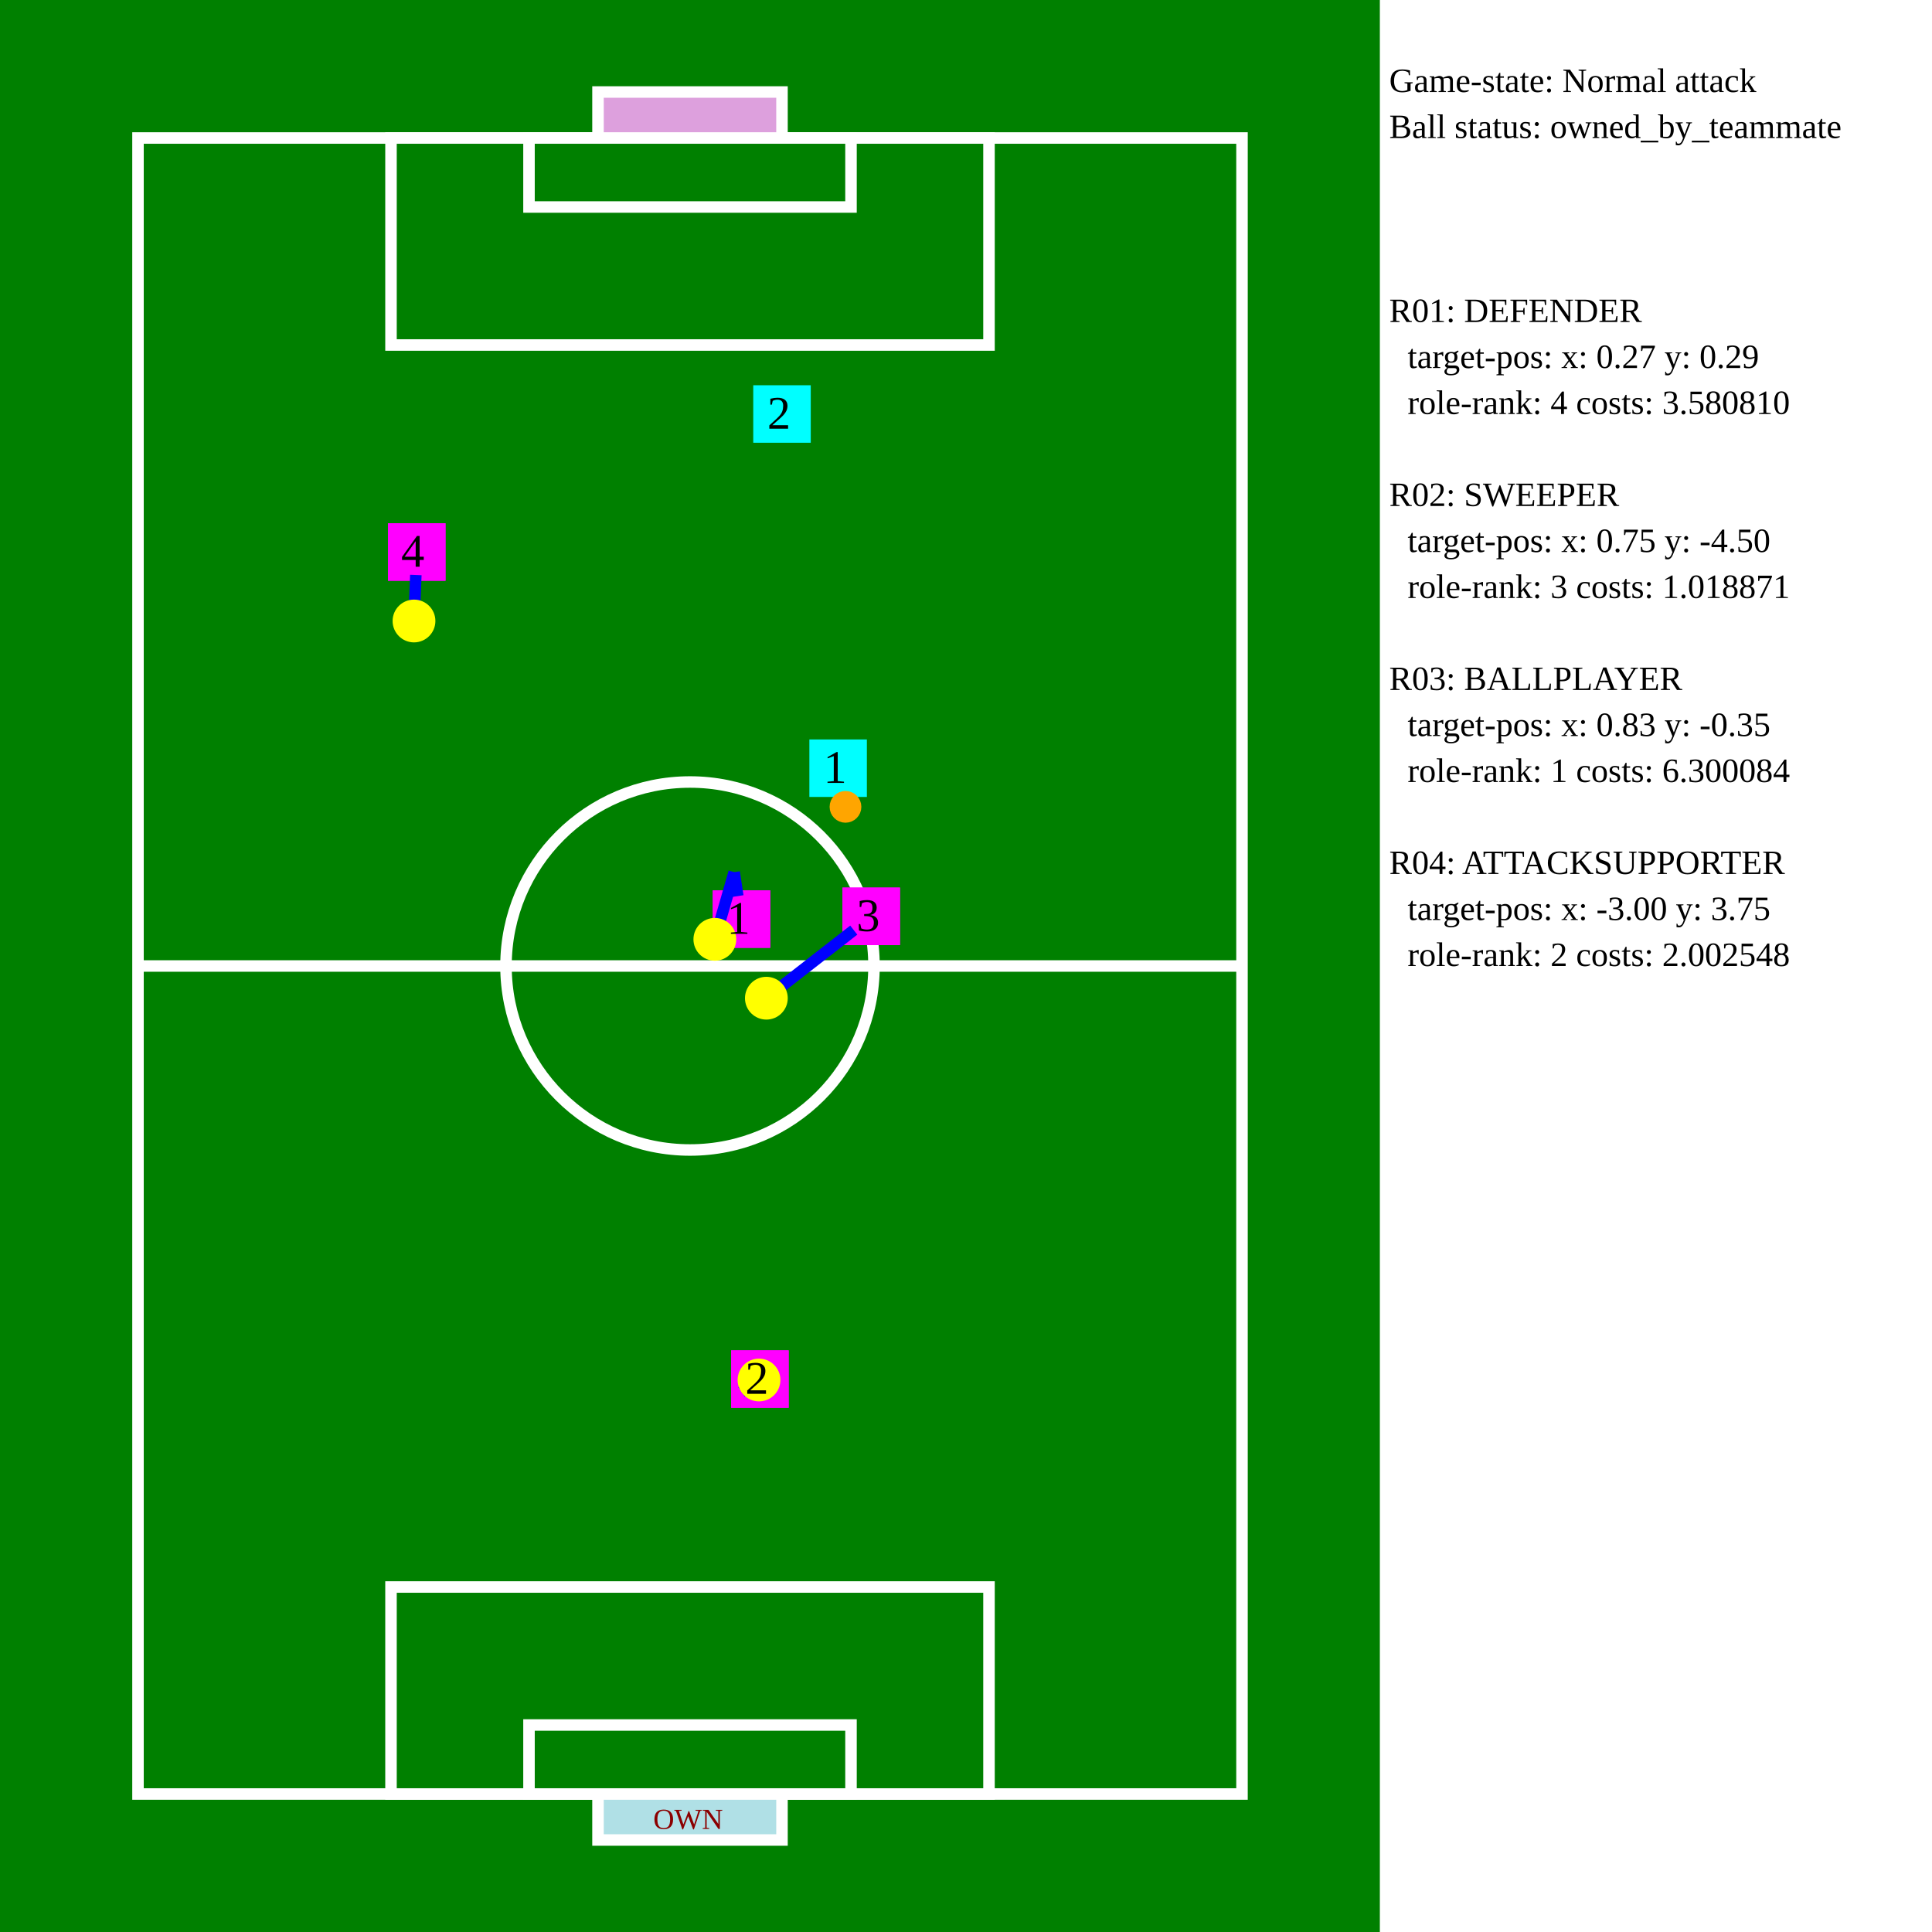
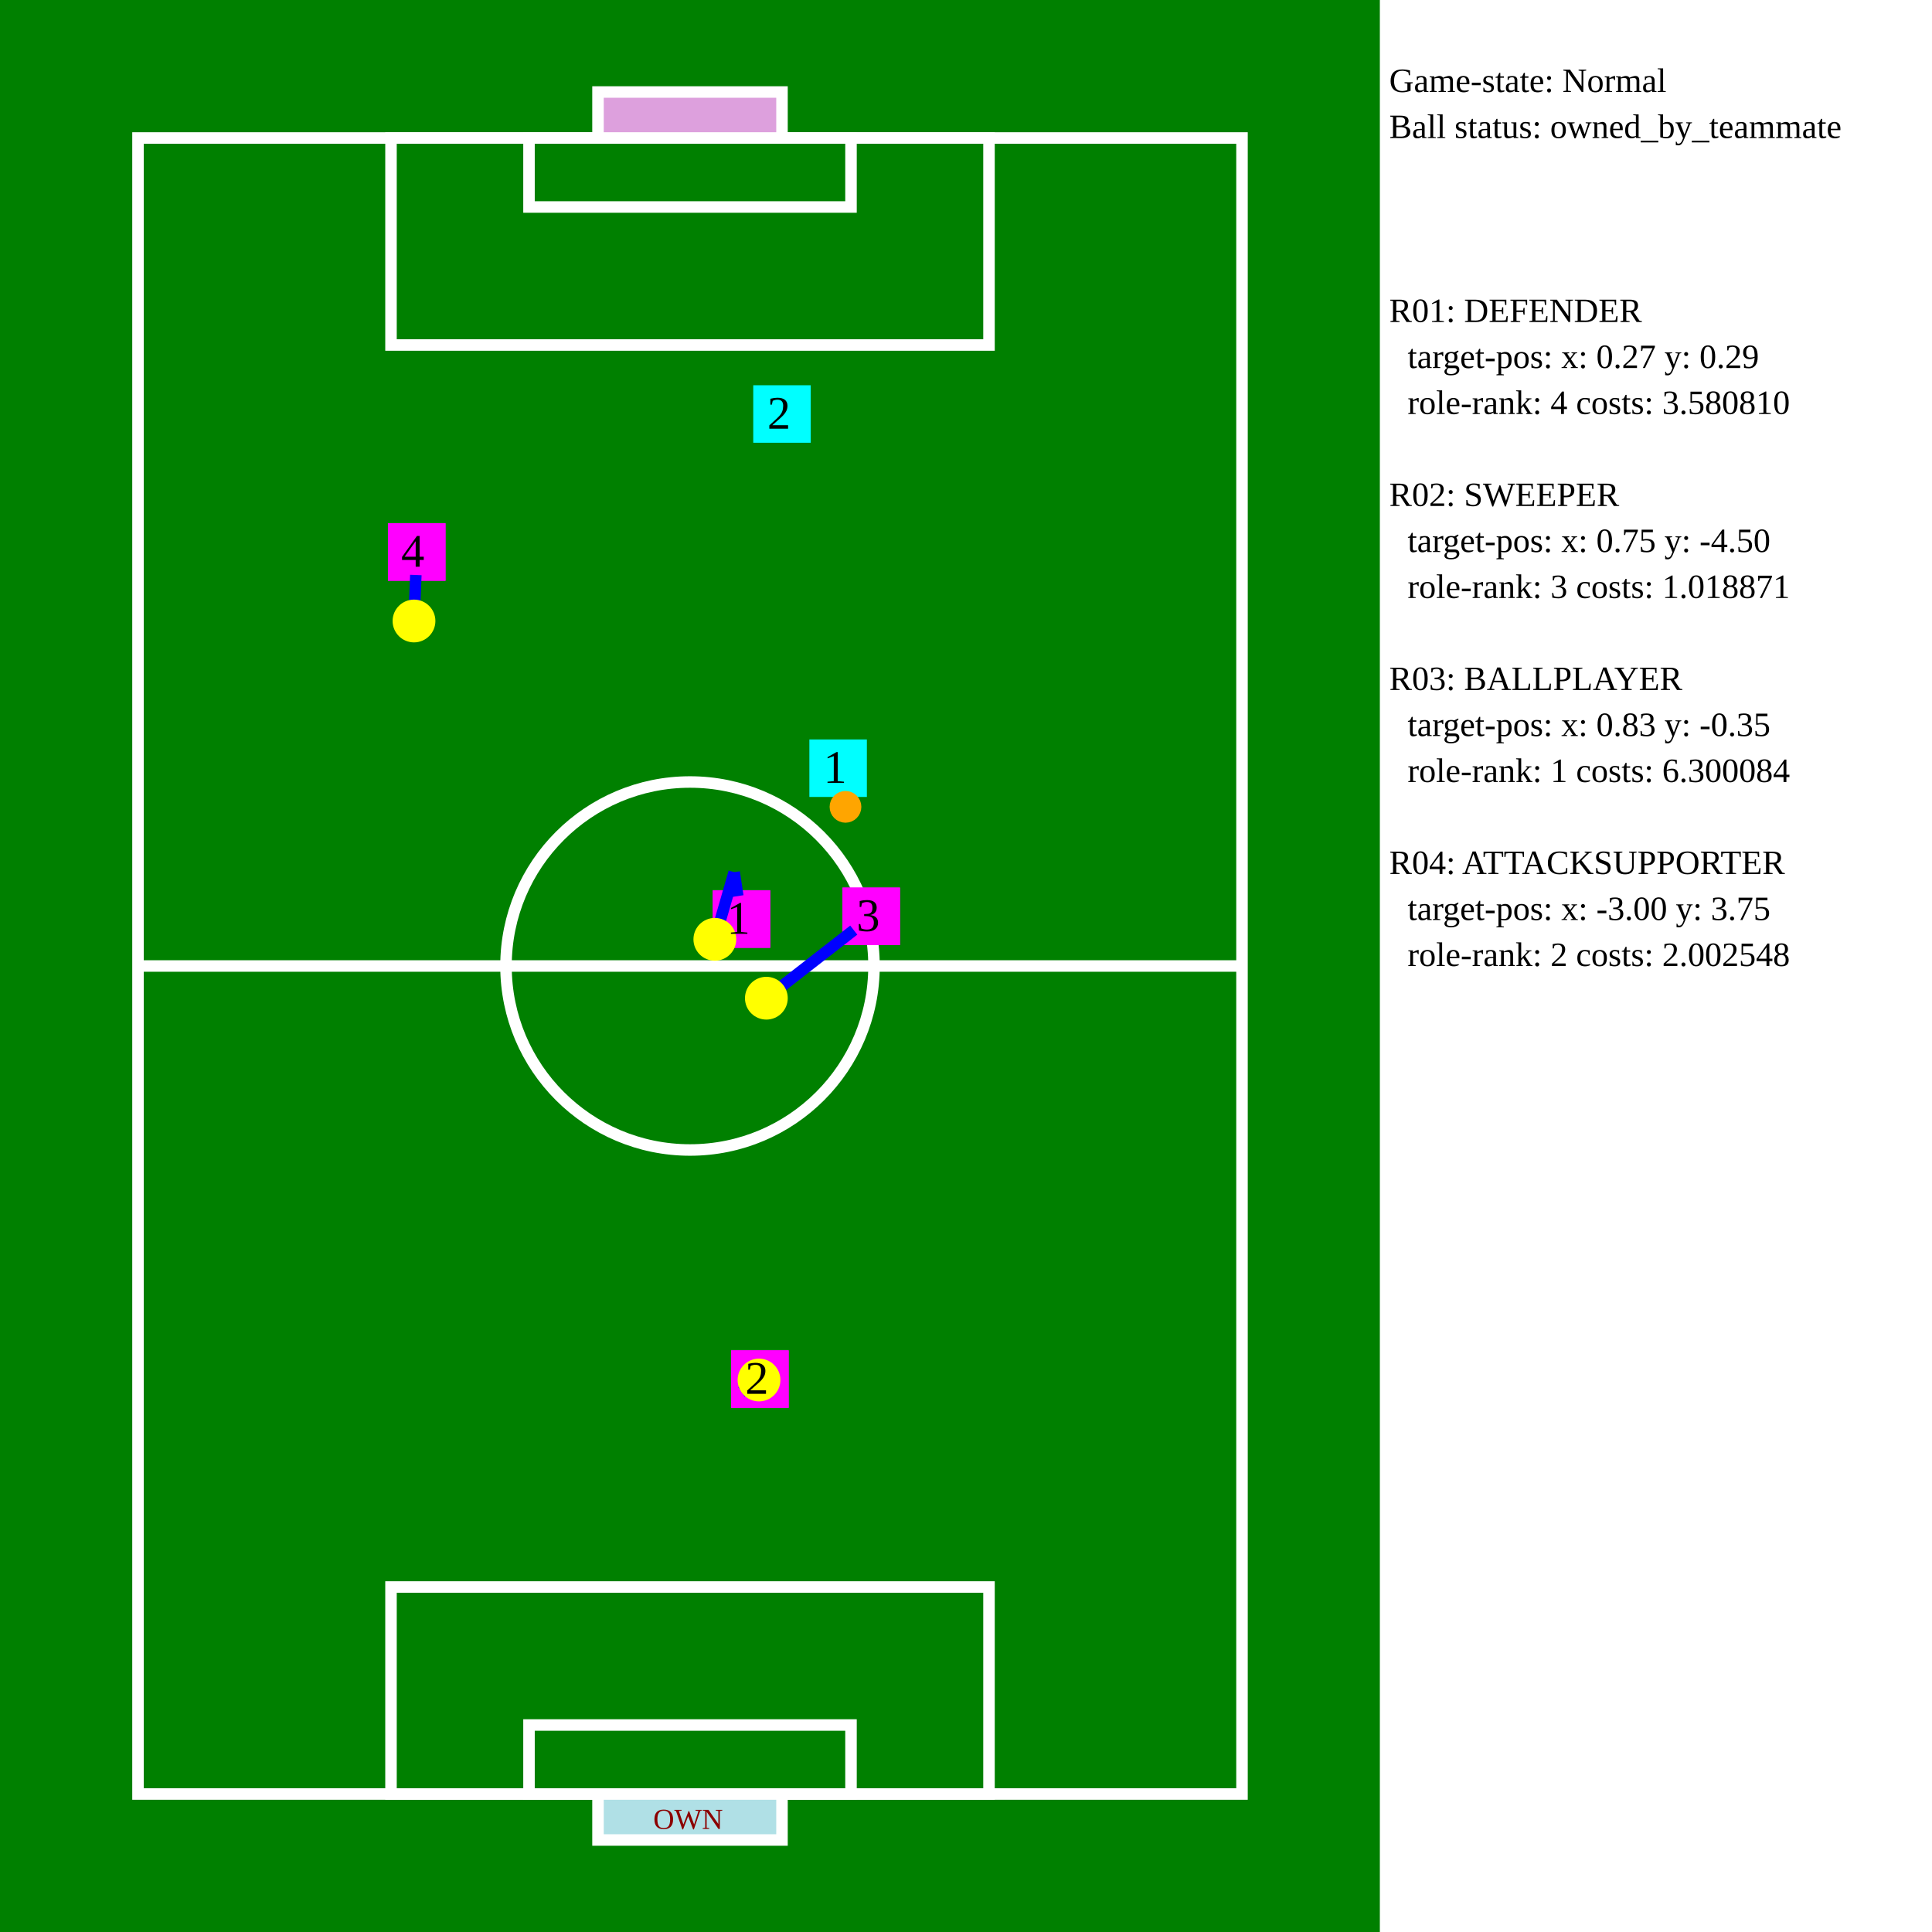
<svg xmlns="http://www.w3.org/2000/svg" width="21.00cm" height="21.00cm" version="1.1">
  <rect x="0cm" y="0cm" width="15.00cm" height="21.00cm" fill="green" stroke-width="0.02cm" />
  <rect x="15.00cm" y="0cm" width="6.00cm" height="21.00cm" fill="white" stroke-width="0.02cm" />
-   <text x="15.10cm" y="1.00cm" font-size="14" font-weight-absolute="bold" fill="black">Game-state: Normal attack</text>
+   <text x="15.10cm" y="1.00cm" font-size="14" font-weight-absolute="bold" fill="black">Game-state: Normal</text>
  <text x="15.10cm" y="1.50cm" font-size="14" font-weight-absolute="bold" fill="black">Ball status: owned_by_teammate</text>
  <text x="15.10cm" y="3.50cm" font-size="14" font-weight-absolute="bold" fill="black">R01: DEFENDER</text>
  <text x="15.30cm" y="4.00cm" font-size="14" font-weight-absolute="bold" fill="black">target-pos: x: 0.27 y: 0.29</text>
  <text x="15.30cm" y="4.50cm" font-size="14" font-weight-absolute="bold" fill="black">role-rank: 4 costs: 3.580810</text>
  <text x="15.10cm" y="5.50cm" font-size="14" font-weight-absolute="bold" fill="black">R02: SWEEPER</text>
  <text x="15.30cm" y="6.00cm" font-size="14" font-weight-absolute="bold" fill="black">target-pos: x: 0.75 y: -4.50</text>
  <text x="15.30cm" y="6.50cm" font-size="14" font-weight-absolute="bold" fill="black">role-rank: 3 costs: 1.018871</text>
  <text x="15.10cm" y="7.50cm" font-size="14" font-weight-absolute="bold" fill="black">R03: BALLPLAYER</text>
  <text x="15.30cm" y="8.00cm" font-size="14" font-weight-absolute="bold" fill="black">target-pos: x: 0.83 y: -0.35</text>
  <text x="15.30cm" y="8.50cm" font-size="14" font-weight-absolute="bold" fill="black">role-rank: 1 costs: 6.300084</text>
  <text x="15.10cm" y="9.50cm" font-size="14" font-weight-absolute="bold" fill="black">R04: ATTACKSUPPORTER</text>
  <text x="15.30cm" y="10.00cm" font-size="14" font-weight-absolute="bold" fill="black">target-pos: x: -3.00 y: 3.75</text>
  <text x="15.30cm" y="10.50cm" font-size="14" font-weight-absolute="bold" fill="black">role-rank: 2 costs: 2.002548</text>
  <rect x="1.50cm" y="1.50cm" width="12.00cm" height="18.00cm" fill="none" stroke="white" stroke-width="0.125cm" />
  <line x1="1.50cm" y1="10.50cm" x2="13.50cm" y2="10.50cm" stroke-width="0.125cm" stroke="white" />
  <circle cx="7.50cm" cy="10.50cm" r="2.00cm" fill="none" stroke="white" stroke-width="0.125cm" />
  <rect x="4.25cm" y="1.50cm" width="6.50cm" height="2.25cm" fill="green" stroke="white" stroke-width="0.125cm" />
  <rect x="4.25cm" y="17.25cm" width="6.50cm" height="2.25cm" fill="green" stroke="white" stroke-width="0.125cm" />
  <rect x="5.75cm" y="1.50cm" width="3.50cm" height="0.75cm" fill="green" stroke="white" stroke-width="0.125cm" />
  <rect x="5.75cm" y="18.75cm" width="3.50cm" height="0.75cm" fill="green" stroke="white" stroke-width="0.125cm" />
  <rect x="6.50cm" y="1.00cm" width="2.00cm" height="0.50cm" fill="plum" stroke="white" stroke-width="0.125cm" />
  <rect x="6.50cm" y="19.50cm" width="2.00cm" height="0.50cm" fill="powderblue" stroke="white" stroke-width="0.125cm" />
  <text x="7.10cm" y="19.88cm" fill="darkred">OWN</text>
  <rect x="8.86cm" y="8.10cm" width="0.50cm" height="0.50cm" fill="cyan" stroke="cyan" stroke-width="0.125cm" />
  <text x="8.95cm" y="8.51cm" font-size="large" font-weight-absolute="bold" fill="black">1</text>
  <rect x="8.25cm" y="4.25cm" width="0.50cm" height="0.50cm" fill="cyan" stroke="cyan" stroke-width="0.125cm" />
  <text x="8.34cm" y="4.66cm" font-size="large" font-weight-absolute="bold" fill="black">2</text>
  <rect x="7.81cm" y="9.74cm" width="0.50cm" height="0.50cm" fill="magenta" stroke="magenta" stroke-width="0.125cm" />
  <rect x="8.01cm" y="14.74cm" width="0.50cm" height="0.50cm" fill="magenta" stroke="magenta" stroke-width="0.125cm" />
  <rect x="9.22cm" y="9.71cm" width="0.50cm" height="0.50cm" fill="magenta" stroke="magenta" stroke-width="0.125cm" />
  <rect x="4.28cm" y="5.75cm" width="0.50cm" height="0.50cm" fill="magenta" stroke="magenta" stroke-width="0.125cm" />
  <rect x="7.81cm" y="9.74cm" width="0.50cm" height="0.50cm" fill="magenta" stroke="magenta" stroke-width="0.125cm" />
  <line x1="8.02cm" y1="9.74cm" x2="7.98cm" y2="9.48cm" stroke-width="0.125cm" stroke="blue" />
  <line x1="7.98cm" y1="9.48cm" x2="7.77cm" y2="10.21cm" stroke-width="0.125cm" stroke="blue" />
  <circle cx="7.77cm" cy="10.21cm" r="0.17cm" fill="yellow" stroke="yellow" stroke-width="0.125cm" />
  <rect x="8.01cm" y="14.74cm" width="0.50cm" height="0.50cm" fill="magenta" stroke="magenta" stroke-width="0.125cm" />
  <line x1="8.06cm" y1="15.13cm" x2="8.25cm" y2="15.00cm" stroke-width="0.125cm" stroke="blue" />
  <circle cx="8.25cm" cy="15.00cm" r="0.17cm" fill="yellow" stroke="yellow" stroke-width="0.125cm" />
  <rect x="9.22cm" y="9.71cm" width="0.50cm" height="0.50cm" fill="magenta" stroke="magenta" stroke-width="0.125cm" />
  <line x1="9.28cm" y1="10.11cm" x2="8.33cm" y2="10.85cm" stroke-width="0.125cm" stroke="blue" />
  <circle cx="8.33cm" cy="10.85cm" r="0.17cm" fill="yellow" stroke="yellow" stroke-width="0.125cm" />
  <rect x="4.28cm" y="5.75cm" width="0.50cm" height="0.50cm" fill="magenta" stroke="magenta" stroke-width="0.125cm" />
  <line x1="4.52cm" y1="6.25cm" x2="4.50cm" y2="6.75cm" stroke-width="0.125cm" stroke="blue" />
  <circle cx="4.50cm" cy="6.75cm" r="0.17cm" fill="yellow" stroke="yellow" stroke-width="0.125cm" />
  <text x="7.90cm" y="10.15cm" font-size="large" font-weight-absolute="bold" fill="black">1</text>
  <text x="8.10cm" y="15.15cm" font-size="large" font-weight-absolute="bold" fill="black">2</text>
  <text x="9.31cm" y="10.12cm" font-size="large" font-weight-absolute="bold" fill="black">3</text>
  <text x="4.36cm" y="6.16cm" font-size="large" font-weight-absolute="bold" fill="black">4</text>
  <circle cx="9.19cm" cy="8.77cm" r="0.11cm" fill="orange" stroke="orange" stroke-width="0.125cm" />
</svg>
